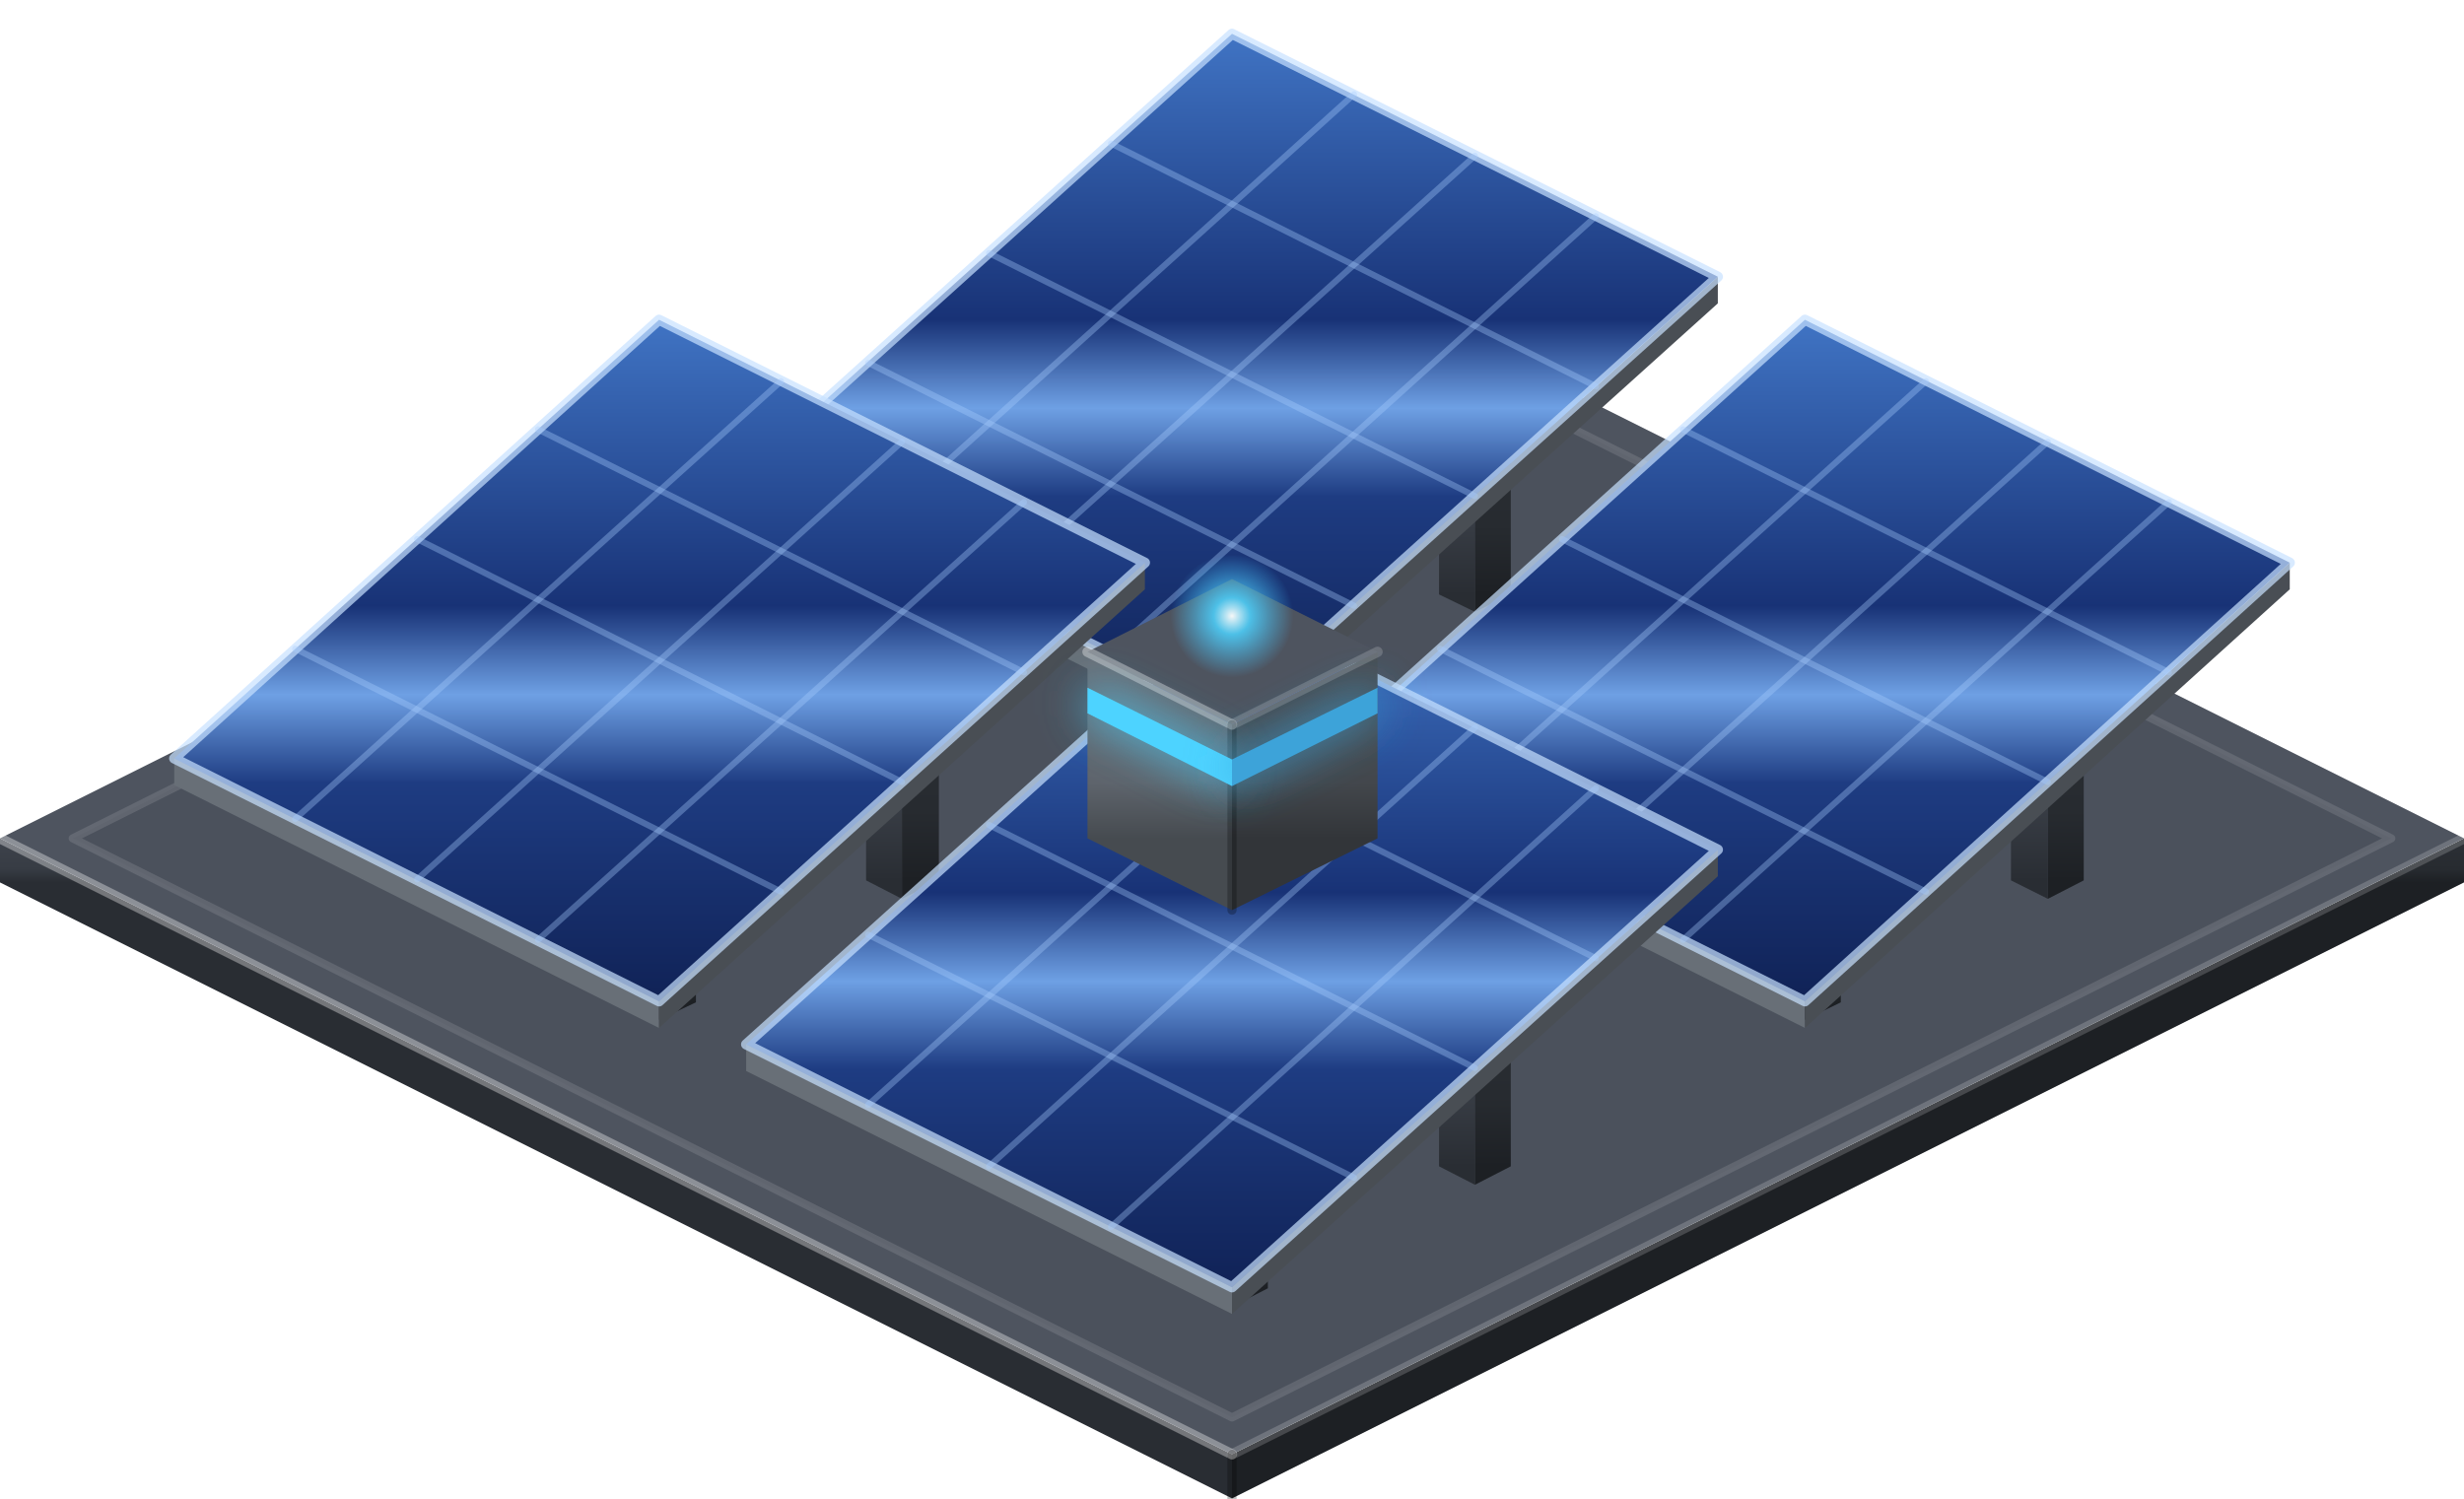
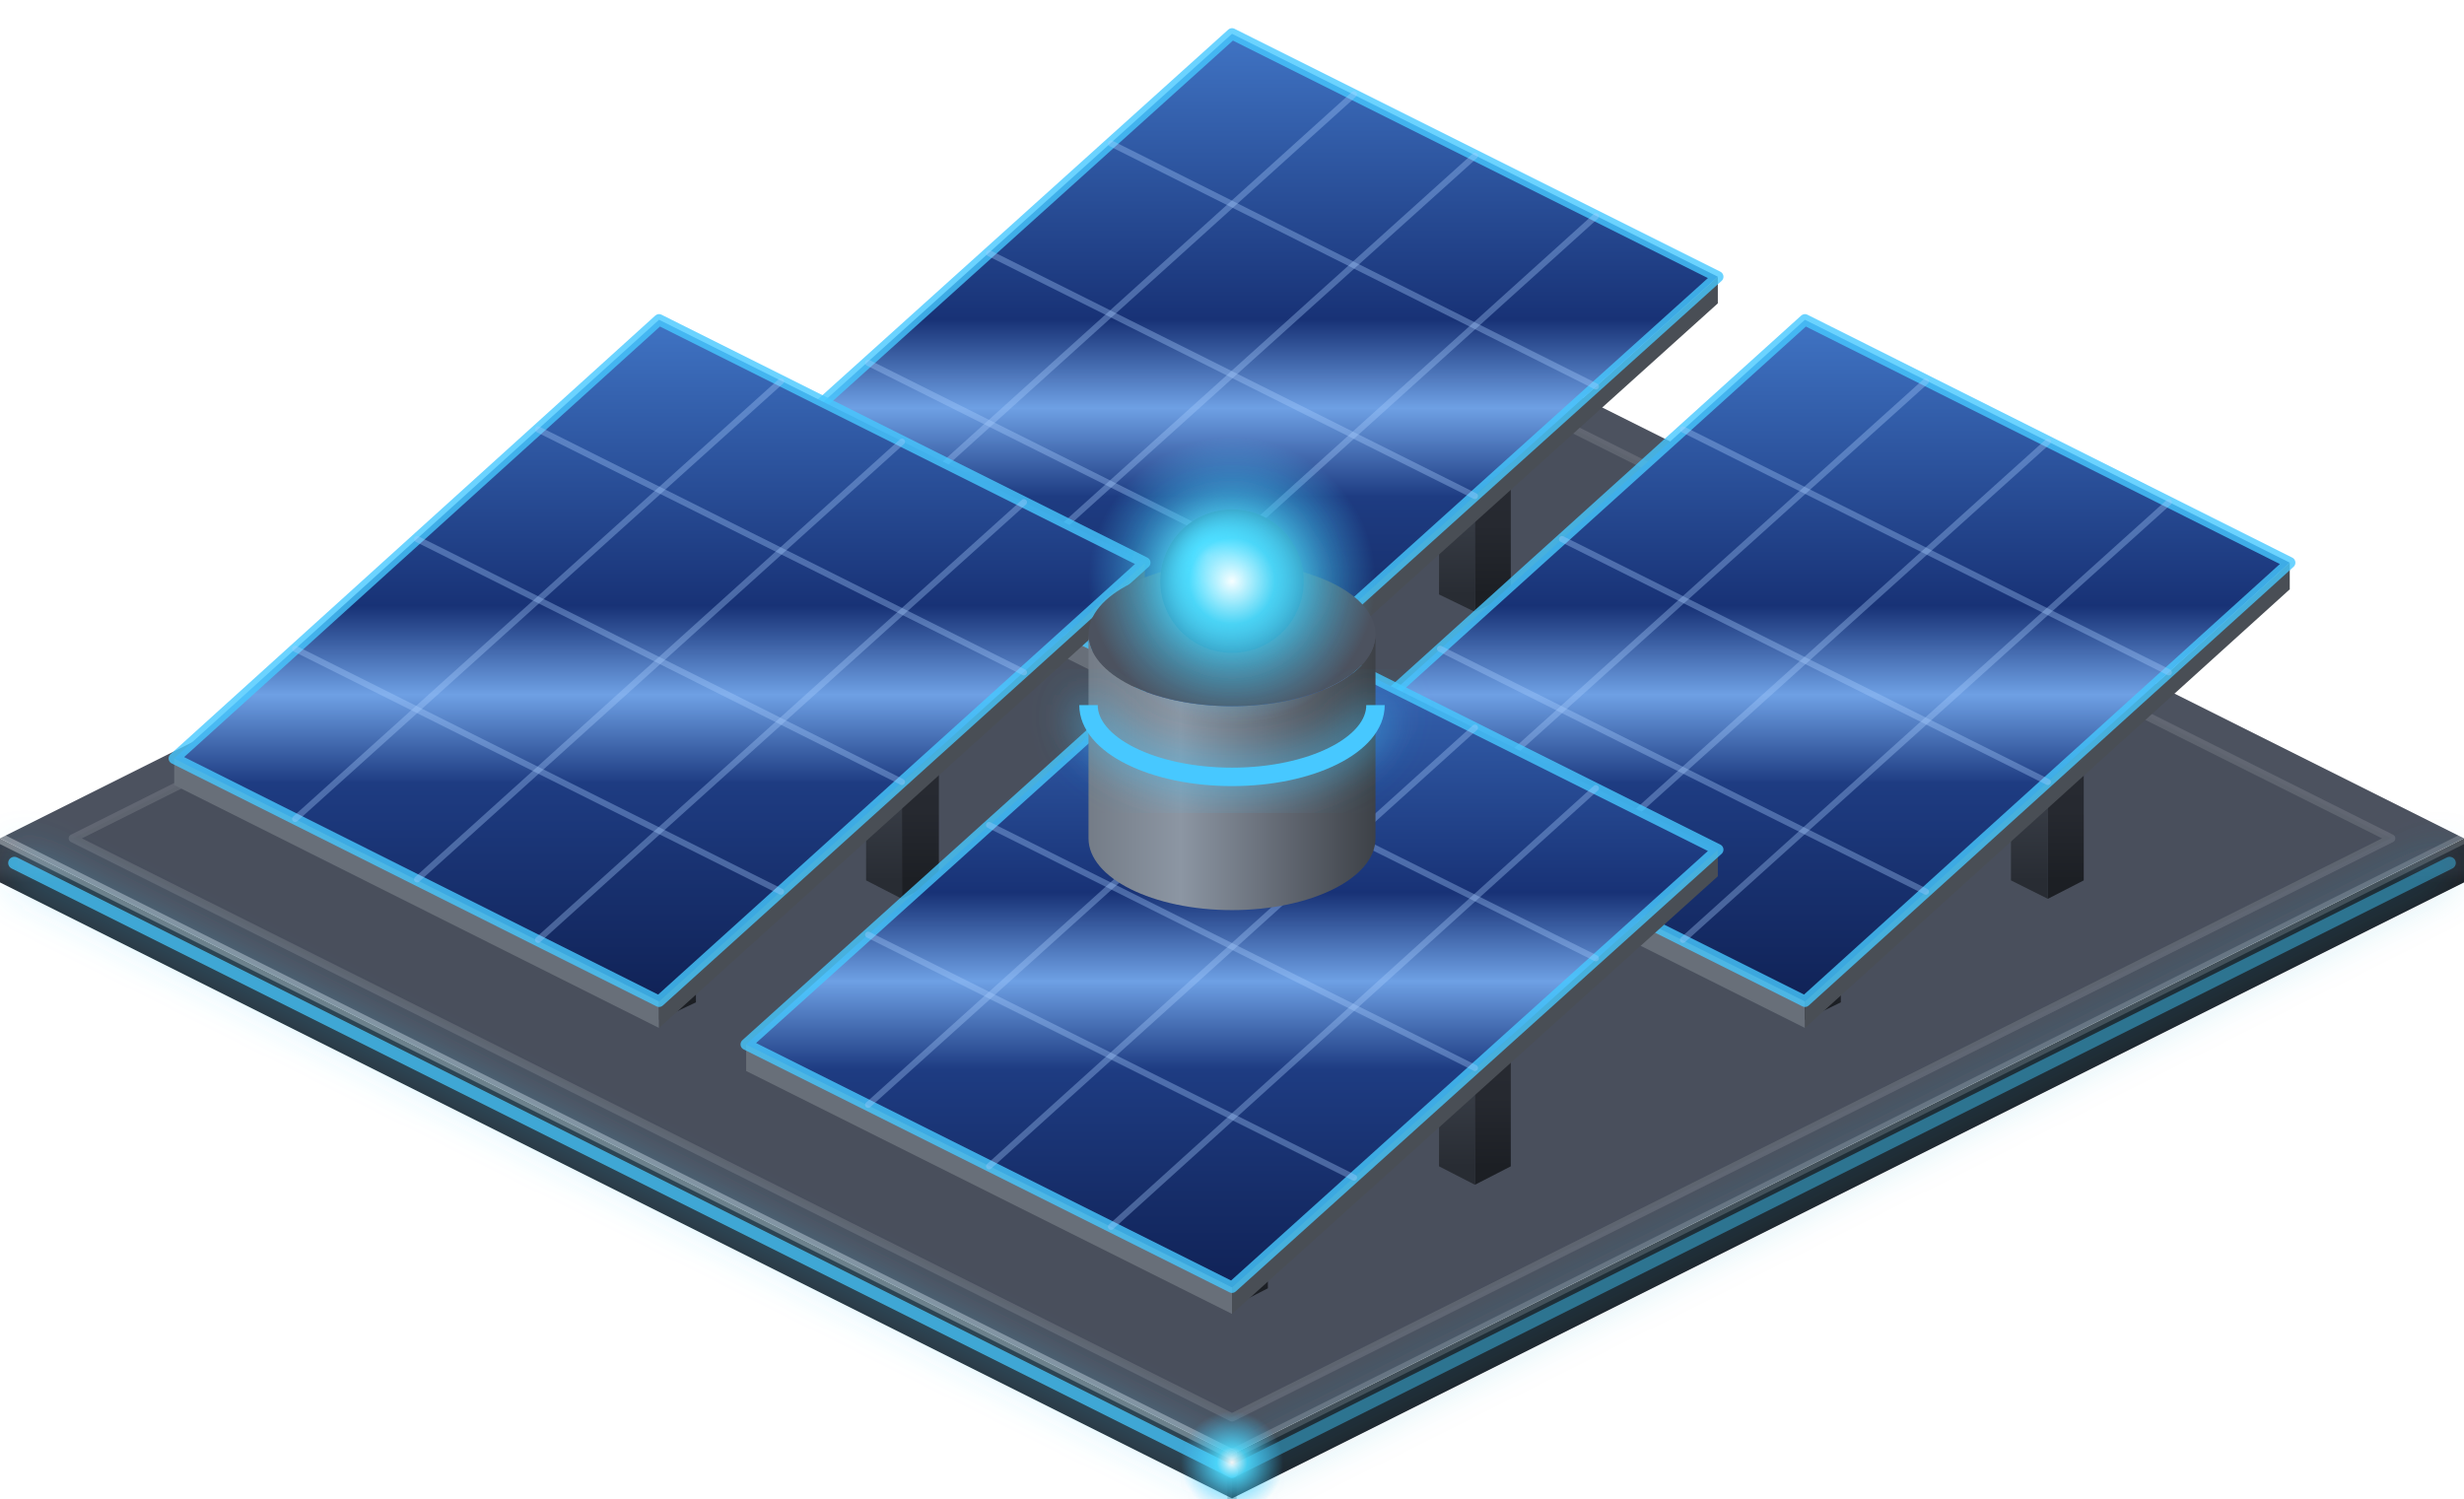
<svg xmlns="http://www.w3.org/2000/svg" viewBox="0 -26 240.4 146.2" width="240.4" height="146.2">
  <defs>
    <filter id="glow" x="-50%" y="-50%" width="200%" height="200%">
      <feGaussianBlur stdDeviation="2.2" result="b" />
      <feMerge>
        <feMergeNode in="b" />
        <feMergeNode in="SourceGraphic" />
      </feMerge>
    </filter>
    <filter id="soft" x="-20%" y="-20%" width="140%" height="140%">
      <feGaussianBlur stdDeviation="1.6" />
    </filter>
    <linearGradient id="g0" gradientUnits="userSpaceOnUse" x1="0" y1="60.1" x2="0" y2="55.8">
-       <stop offset="0" stop-color="rgb(41,45,51)" />
-       <stop offset="0.3" stop-color="rgb(55,60,68)" />
-       <stop offset="1" stop-color="rgb(62,67,76)" />
+       <stop offset="0" stop-color="rgb(40,44,51)" />
+       <stop offset="0.3" stop-color="rgb(54,59,68)" />
+       <stop offset="1" stop-color="rgb(60,65,76)" />
    </linearGradient>
    <linearGradient id="g1" gradientUnits="userSpaceOnUse" x1="0" y1="60.1" x2="0" y2="55.8">
-       <stop offset="0" stop-color="rgb(29,32,36)" />
-       <stop offset="0.3" stop-color="rgb(39,43,48)" />
-       <stop offset="1" stop-color="rgb(44,48,54)" />
-     </linearGradient>
-     <linearGradient id="g2" gradientUnits="userSpaceOnUse" x1="0" y1="16.6" x2="0" y2="-5.9">
-       <stop offset="0" stop-color="rgb(41,45,51)" />
-       <stop offset="0.3" stop-color="rgb(55,60,68)" />
-       <stop offset="1" stop-color="rgb(62,67,76)" />
-     </linearGradient>
+       <stop offset="0" stop-color="rgb(28,31,36)" />
+       <stop offset="0.3" stop-color="rgb(38,41,48)" />
+       <stop offset="1" stop-color="rgb(43,46,54)" />
+     </linearGradient>
+     <radialGradient id="g2" gradientUnits="userSpaceOnUse" cx="120.2" cy="116.7" r="5" fx="120.2" fy="116.7">
+       <stop offset="0" stop-color="rgba(255,255,255,0.95)" />
+       <stop offset="0.3" stop-color="rgba(77,220,255,0.85)" />
+       <stop offset="1" stop-color="rgba(70,200,255,0)" />
+     </radialGradient>
    <linearGradient id="g3" gradientUnits="userSpaceOnUse" x1="0" y1="16.6" x2="0" y2="-5.9">
-       <stop offset="0" stop-color="rgb(29,32,36)" />
-       <stop offset="0.3" stop-color="rgb(39,43,48)" />
-       <stop offset="1" stop-color="rgb(44,48,54)" />
-     </linearGradient>
-     <linearGradient id="g4" gradientUnits="userSpaceOnUse" x1="0" y1="32" x2="0" y2="9.5">
-       <stop offset="0" stop-color="rgb(41,45,51)" />
-       <stop offset="0.3" stop-color="rgb(55,60,68)" />
-       <stop offset="1" stop-color="rgb(62,67,76)" />
+       <stop offset="0" stop-color="rgb(40,44,51)" />
+       <stop offset="0.3" stop-color="rgb(54,59,68)" />
+       <stop offset="1" stop-color="rgb(60,65,76)" />
+     </linearGradient>
+     <linearGradient id="g4" gradientUnits="userSpaceOnUse" x1="0" y1="16.6" x2="0" y2="-5.9">
+       <stop offset="0" stop-color="rgb(28,31,36)" />
+       <stop offset="0.3" stop-color="rgb(38,41,48)" />
+       <stop offset="1" stop-color="rgb(43,46,54)" />
    </linearGradient>
    <linearGradient id="g5" gradientUnits="userSpaceOnUse" x1="0" y1="32" x2="0" y2="9.5">
-       <stop offset="0" stop-color="rgb(29,32,36)" />
-       <stop offset="0.3" stop-color="rgb(39,43,48)" />
-       <stop offset="1" stop-color="rgb(44,48,54)" />
-     </linearGradient>
-     <linearGradient id="g6" gradientUnits="userSpaceOnUse" x1="0" y1="28.4" x2="0" y2="20.6">
-       <stop offset="0" stop-color="rgb(41,45,51)" />
-       <stop offset="0.3" stop-color="rgb(55,60,68)" />
-       <stop offset="1" stop-color="rgb(62,67,76)" />
+       <stop offset="0" stop-color="rgb(40,44,51)" />
+       <stop offset="0.3" stop-color="rgb(54,59,68)" />
+       <stop offset="1" stop-color="rgb(60,65,76)" />
+     </linearGradient>
+     <linearGradient id="g6" gradientUnits="userSpaceOnUse" x1="0" y1="32" x2="0" y2="9.5">
+       <stop offset="0" stop-color="rgb(28,31,36)" />
+       <stop offset="0.3" stop-color="rgb(38,41,48)" />
+       <stop offset="1" stop-color="rgb(43,46,54)" />
    </linearGradient>
    <linearGradient id="g7" gradientUnits="userSpaceOnUse" x1="0" y1="28.4" x2="0" y2="20.6">
-       <stop offset="0" stop-color="rgb(29,32,36)" />
-       <stop offset="0.3" stop-color="rgb(39,43,48)" />
-       <stop offset="1" stop-color="rgb(44,48,54)" />
-     </linearGradient>
-     <linearGradient id="g8" gradientUnits="userSpaceOnUse" x1="0" y1="43.8" x2="0" y2="36">
-       <stop offset="0" stop-color="rgb(41,45,51)" />
-       <stop offset="0.3" stop-color="rgb(55,60,68)" />
-       <stop offset="1" stop-color="rgb(62,67,76)" />
+       <stop offset="0" stop-color="rgb(40,44,51)" />
+       <stop offset="0.3" stop-color="rgb(54,59,68)" />
+       <stop offset="1" stop-color="rgb(60,65,76)" />
+     </linearGradient>
+     <linearGradient id="g8" gradientUnits="userSpaceOnUse" x1="0" y1="28.4" x2="0" y2="20.6">
+       <stop offset="0" stop-color="rgb(28,31,36)" />
+       <stop offset="0.3" stop-color="rgb(38,41,48)" />
+       <stop offset="1" stop-color="rgb(43,46,54)" />
    </linearGradient>
    <linearGradient id="g9" gradientUnits="userSpaceOnUse" x1="0" y1="43.8" x2="0" y2="36">
-       <stop offset="0" stop-color="rgb(29,32,36)" />
-       <stop offset="0.3" stop-color="rgb(39,43,48)" />
-       <stop offset="1" stop-color="rgb(44,48,54)" />
-     </linearGradient>
-     <linearGradient id="g10" gradientUnits="userSpaceOnUse" x1="120.2" y1="-22.7" x2="120.2" y2="43.7">
+       <stop offset="0" stop-color="rgb(40,44,51)" />
+       <stop offset="0.3" stop-color="rgb(54,59,68)" />
+       <stop offset="1" stop-color="rgb(60,65,76)" />
+     </linearGradient>
+     <linearGradient id="g10" gradientUnits="userSpaceOnUse" x1="0" y1="43.8" x2="0" y2="36">
+       <stop offset="0" stop-color="rgb(28,31,36)" />
+       <stop offset="0.3" stop-color="rgb(38,41,48)" />
+       <stop offset="1" stop-color="rgb(43,46,54)" />
+     </linearGradient>
+     <linearGradient id="g11" gradientUnits="userSpaceOnUse" x1="120.2" y1="-22.7" x2="120.2" y2="43.7">
      <stop offset="0" stop-color="rgb(64,116,196)" />
      <stop offset="0.42" stop-color="rgb(24,50,118)" />
      <stop offset="0.55" stop-color="rgb(110,160,228)" />
      <stop offset="0.68" stop-color="rgb(30,60,130)" />
      <stop offset="1" stop-color="rgb(16,34,86)" />
    </linearGradient>
-     <linearGradient id="g11" gradientUnits="userSpaceOnUse" x1="0" y1="44.5" x2="0" y2="22">
-       <stop offset="0" stop-color="rgb(41,45,51)" />
-       <stop offset="0.3" stop-color="rgb(55,60,68)" />
-       <stop offset="1" stop-color="rgb(62,67,76)" />
-     </linearGradient>
    <linearGradient id="g12" gradientUnits="userSpaceOnUse" x1="0" y1="44.5" x2="0" y2="22">
-       <stop offset="0" stop-color="rgb(29,32,36)" />
-       <stop offset="0.3" stop-color="rgb(39,43,48)" />
-       <stop offset="1" stop-color="rgb(44,48,54)" />
-     </linearGradient>
-     <linearGradient id="g13" gradientUnits="userSpaceOnUse" x1="0" y1="59.9" x2="0" y2="37.4">
-       <stop offset="0" stop-color="rgb(41,45,51)" />
-       <stop offset="0.3" stop-color="rgb(55,60,68)" />
-       <stop offset="1" stop-color="rgb(62,67,76)" />
+       <stop offset="0" stop-color="rgb(40,44,51)" />
+       <stop offset="0.3" stop-color="rgb(54,59,68)" />
+       <stop offset="1" stop-color="rgb(60,65,76)" />
+     </linearGradient>
+     <linearGradient id="g13" gradientUnits="userSpaceOnUse" x1="0" y1="44.5" x2="0" y2="22">
+       <stop offset="0" stop-color="rgb(28,31,36)" />
+       <stop offset="0.3" stop-color="rgb(38,41,48)" />
+       <stop offset="1" stop-color="rgb(43,46,54)" />
    </linearGradient>
    <linearGradient id="g14" gradientUnits="userSpaceOnUse" x1="0" y1="59.9" x2="0" y2="37.4">
-       <stop offset="0" stop-color="rgb(29,32,36)" />
-       <stop offset="0.3" stop-color="rgb(39,43,48)" />
-       <stop offset="1" stop-color="rgb(44,48,54)" />
-     </linearGradient>
-     <linearGradient id="g15" gradientUnits="userSpaceOnUse" x1="0" y1="56.4" x2="0" y2="48.6">
-       <stop offset="0" stop-color="rgb(41,45,51)" />
-       <stop offset="0.3" stop-color="rgb(55,60,68)" />
-       <stop offset="1" stop-color="rgb(62,67,76)" />
+       <stop offset="0" stop-color="rgb(40,44,51)" />
+       <stop offset="0.3" stop-color="rgb(54,59,68)" />
+       <stop offset="1" stop-color="rgb(60,65,76)" />
+     </linearGradient>
+     <linearGradient id="g15" gradientUnits="userSpaceOnUse" x1="0" y1="59.9" x2="0" y2="37.4">
+       <stop offset="0" stop-color="rgb(28,31,36)" />
+       <stop offset="0.3" stop-color="rgb(38,41,48)" />
+       <stop offset="1" stop-color="rgb(43,46,54)" />
    </linearGradient>
    <linearGradient id="g16" gradientUnits="userSpaceOnUse" x1="0" y1="56.4" x2="0" y2="48.6">
-       <stop offset="0" stop-color="rgb(29,32,36)" />
-       <stop offset="0.3" stop-color="rgb(39,43,48)" />
-       <stop offset="1" stop-color="rgb(44,48,54)" />
-     </linearGradient>
-     <linearGradient id="g17" gradientUnits="userSpaceOnUse" x1="0" y1="71.8" x2="0" y2="64">
-       <stop offset="0" stop-color="rgb(41,45,51)" />
-       <stop offset="0.3" stop-color="rgb(55,60,68)" />
-       <stop offset="1" stop-color="rgb(62,67,76)" />
+       <stop offset="0" stop-color="rgb(40,44,51)" />
+       <stop offset="0.3" stop-color="rgb(54,59,68)" />
+       <stop offset="1" stop-color="rgb(60,65,76)" />
+     </linearGradient>
+     <linearGradient id="g17" gradientUnits="userSpaceOnUse" x1="0" y1="56.4" x2="0" y2="48.6">
+       <stop offset="0" stop-color="rgb(28,31,36)" />
+       <stop offset="0.3" stop-color="rgb(38,41,48)" />
+       <stop offset="1" stop-color="rgb(43,46,54)" />
    </linearGradient>
    <linearGradient id="g18" gradientUnits="userSpaceOnUse" x1="0" y1="71.8" x2="0" y2="64">
-       <stop offset="0" stop-color="rgb(29,32,36)" />
-       <stop offset="0.3" stop-color="rgb(39,43,48)" />
-       <stop offset="1" stop-color="rgb(44,48,54)" />
-     </linearGradient>
-     <linearGradient id="g19" gradientUnits="userSpaceOnUse" x1="176.1" y1="5.2" x2="176.1" y2="71.7">
+       <stop offset="0" stop-color="rgb(40,44,51)" />
+       <stop offset="0.3" stop-color="rgb(54,59,68)" />
+       <stop offset="1" stop-color="rgb(60,65,76)" />
+     </linearGradient>
+     <linearGradient id="g19" gradientUnits="userSpaceOnUse" x1="0" y1="71.8" x2="0" y2="64">
+       <stop offset="0" stop-color="rgb(28,31,36)" />
+       <stop offset="0.3" stop-color="rgb(38,41,48)" />
+       <stop offset="1" stop-color="rgb(43,46,54)" />
+     </linearGradient>
+     <linearGradient id="g20" gradientUnits="userSpaceOnUse" x1="176.1" y1="5.2" x2="176.1" y2="71.7">
      <stop offset="0" stop-color="rgb(64,116,196)" />
      <stop offset="0.42" stop-color="rgb(24,50,118)" />
      <stop offset="0.55" stop-color="rgb(110,160,228)" />
      <stop offset="0.68" stop-color="rgb(30,60,130)" />
      <stop offset="1" stop-color="rgb(16,34,86)" />
    </linearGradient>
-     <linearGradient id="g20" gradientUnits="userSpaceOnUse" x1="0" y1="44.5" x2="0" y2="22">
-       <stop offset="0" stop-color="rgb(41,45,51)" />
-       <stop offset="0.3" stop-color="rgb(55,60,68)" />
-       <stop offset="1" stop-color="rgb(62,67,76)" />
-     </linearGradient>
    <linearGradient id="g21" gradientUnits="userSpaceOnUse" x1="0" y1="44.5" x2="0" y2="22">
-       <stop offset="0" stop-color="rgb(29,32,36)" />
-       <stop offset="0.3" stop-color="rgb(39,43,48)" />
-       <stop offset="1" stop-color="rgb(44,48,54)" />
-     </linearGradient>
-     <linearGradient id="g22" gradientUnits="userSpaceOnUse" x1="0" y1="59.9" x2="0" y2="37.4">
-       <stop offset="0" stop-color="rgb(41,45,51)" />
-       <stop offset="0.3" stop-color="rgb(55,60,68)" />
-       <stop offset="1" stop-color="rgb(62,67,76)" />
+       <stop offset="0" stop-color="rgb(40,44,51)" />
+       <stop offset="0.3" stop-color="rgb(54,59,68)" />
+       <stop offset="1" stop-color="rgb(60,65,76)" />
+     </linearGradient>
+     <linearGradient id="g22" gradientUnits="userSpaceOnUse" x1="0" y1="44.5" x2="0" y2="22">
+       <stop offset="0" stop-color="rgb(28,31,36)" />
+       <stop offset="0.3" stop-color="rgb(38,41,48)" />
+       <stop offset="1" stop-color="rgb(43,46,54)" />
    </linearGradient>
    <linearGradient id="g23" gradientUnits="userSpaceOnUse" x1="0" y1="59.9" x2="0" y2="37.4">
-       <stop offset="0" stop-color="rgb(29,32,36)" />
-       <stop offset="0.3" stop-color="rgb(39,43,48)" />
-       <stop offset="1" stop-color="rgb(44,48,54)" />
-     </linearGradient>
-     <linearGradient id="g24" gradientUnits="userSpaceOnUse" x1="0" y1="56.4" x2="0" y2="48.6">
-       <stop offset="0" stop-color="rgb(41,45,51)" />
-       <stop offset="0.3" stop-color="rgb(55,60,68)" />
-       <stop offset="1" stop-color="rgb(62,67,76)" />
+       <stop offset="0" stop-color="rgb(40,44,51)" />
+       <stop offset="0.3" stop-color="rgb(54,59,68)" />
+       <stop offset="1" stop-color="rgb(60,65,76)" />
+     </linearGradient>
+     <linearGradient id="g24" gradientUnits="userSpaceOnUse" x1="0" y1="59.9" x2="0" y2="37.4">
+       <stop offset="0" stop-color="rgb(28,31,36)" />
+       <stop offset="0.3" stop-color="rgb(38,41,48)" />
+       <stop offset="1" stop-color="rgb(43,46,54)" />
    </linearGradient>
    <linearGradient id="g25" gradientUnits="userSpaceOnUse" x1="0" y1="56.4" x2="0" y2="48.6">
-       <stop offset="0" stop-color="rgb(29,32,36)" />
-       <stop offset="0.3" stop-color="rgb(39,43,48)" />
-       <stop offset="1" stop-color="rgb(44,48,54)" />
-     </linearGradient>
-     <linearGradient id="g26" gradientUnits="userSpaceOnUse" x1="0" y1="71.8" x2="0" y2="64">
-       <stop offset="0" stop-color="rgb(41,45,51)" />
-       <stop offset="0.3" stop-color="rgb(55,60,68)" />
-       <stop offset="1" stop-color="rgb(62,67,76)" />
+       <stop offset="0" stop-color="rgb(40,44,51)" />
+       <stop offset="0.3" stop-color="rgb(54,59,68)" />
+       <stop offset="1" stop-color="rgb(60,65,76)" />
+     </linearGradient>
+     <linearGradient id="g26" gradientUnits="userSpaceOnUse" x1="0" y1="56.4" x2="0" y2="48.6">
+       <stop offset="0" stop-color="rgb(28,31,36)" />
+       <stop offset="0.3" stop-color="rgb(38,41,48)" />
+       <stop offset="1" stop-color="rgb(43,46,54)" />
    </linearGradient>
    <linearGradient id="g27" gradientUnits="userSpaceOnUse" x1="0" y1="71.8" x2="0" y2="64">
-       <stop offset="0" stop-color="rgb(29,32,36)" />
-       <stop offset="0.3" stop-color="rgb(39,43,48)" />
-       <stop offset="1" stop-color="rgb(44,48,54)" />
-     </linearGradient>
-     <linearGradient id="g28" gradientUnits="userSpaceOnUse" x1="64.3" y1="5.2" x2="64.3" y2="71.7">
+       <stop offset="0" stop-color="rgb(40,44,51)" />
+       <stop offset="0.3" stop-color="rgb(54,59,68)" />
+       <stop offset="1" stop-color="rgb(60,65,76)" />
+     </linearGradient>
+     <linearGradient id="g28" gradientUnits="userSpaceOnUse" x1="0" y1="71.8" x2="0" y2="64">
+       <stop offset="0" stop-color="rgb(28,31,36)" />
+       <stop offset="0.3" stop-color="rgb(38,41,48)" />
+       <stop offset="1" stop-color="rgb(43,46,54)" />
+     </linearGradient>
+     <linearGradient id="g29" gradientUnits="userSpaceOnUse" x1="64.3" y1="5.2" x2="64.3" y2="71.7">
      <stop offset="0" stop-color="rgb(64,116,196)" />
      <stop offset="0.42" stop-color="rgb(24,50,118)" />
      <stop offset="0.55" stop-color="rgb(110,160,228)" />
      <stop offset="0.68" stop-color="rgb(30,60,130)" />
      <stop offset="1" stop-color="rgb(16,34,86)" />
    </linearGradient>
-     <linearGradient id="g29" gradientUnits="userSpaceOnUse" x1="0" y1="72.4" x2="0" y2="49.9">
-       <stop offset="0" stop-color="rgb(41,45,51)" />
-       <stop offset="0.3" stop-color="rgb(55,60,68)" />
-       <stop offset="1" stop-color="rgb(62,67,76)" />
-     </linearGradient>
    <linearGradient id="g30" gradientUnits="userSpaceOnUse" x1="0" y1="72.4" x2="0" y2="49.9">
-       <stop offset="0" stop-color="rgb(29,32,36)" />
-       <stop offset="0.3" stop-color="rgb(39,43,48)" />
-       <stop offset="1" stop-color="rgb(44,48,54)" />
-     </linearGradient>
-     <linearGradient id="g31" gradientUnits="userSpaceOnUse" x1="0" y1="87.8" x2="0" y2="65.3">
-       <stop offset="0" stop-color="rgb(41,45,51)" />
-       <stop offset="0.3" stop-color="rgb(55,60,68)" />
-       <stop offset="1" stop-color="rgb(62,67,76)" />
+       <stop offset="0" stop-color="rgb(40,44,51)" />
+       <stop offset="0.3" stop-color="rgb(54,59,68)" />
+       <stop offset="1" stop-color="rgb(60,65,76)" />
+     </linearGradient>
+     <linearGradient id="g31" gradientUnits="userSpaceOnUse" x1="0" y1="72.4" x2="0" y2="49.9">
+       <stop offset="0" stop-color="rgb(28,31,36)" />
+       <stop offset="0.3" stop-color="rgb(38,41,48)" />
+       <stop offset="1" stop-color="rgb(43,46,54)" />
    </linearGradient>
    <linearGradient id="g32" gradientUnits="userSpaceOnUse" x1="0" y1="87.8" x2="0" y2="65.3">
-       <stop offset="0" stop-color="rgb(29,32,36)" />
-       <stop offset="0.3" stop-color="rgb(39,43,48)" />
-       <stop offset="1" stop-color="rgb(44,48,54)" />
-     </linearGradient>
-     <linearGradient id="g33" gradientUnits="userSpaceOnUse" x1="0" y1="84.3" x2="0" y2="76.5">
-       <stop offset="0" stop-color="rgb(41,45,51)" />
-       <stop offset="0.3" stop-color="rgb(55,60,68)" />
-       <stop offset="1" stop-color="rgb(62,67,76)" />
+       <stop offset="0" stop-color="rgb(40,44,51)" />
+       <stop offset="0.3" stop-color="rgb(54,59,68)" />
+       <stop offset="1" stop-color="rgb(60,65,76)" />
+     </linearGradient>
+     <linearGradient id="g33" gradientUnits="userSpaceOnUse" x1="0" y1="87.8" x2="0" y2="65.3">
+       <stop offset="0" stop-color="rgb(28,31,36)" />
+       <stop offset="0.3" stop-color="rgb(38,41,48)" />
+       <stop offset="1" stop-color="rgb(43,46,54)" />
    </linearGradient>
    <linearGradient id="g34" gradientUnits="userSpaceOnUse" x1="0" y1="84.3" x2="0" y2="76.5">
-       <stop offset="0" stop-color="rgb(29,32,36)" />
-       <stop offset="0.3" stop-color="rgb(39,43,48)" />
-       <stop offset="1" stop-color="rgb(44,48,54)" />
-     </linearGradient>
-     <linearGradient id="g35" gradientUnits="userSpaceOnUse" x1="0" y1="99.7" x2="0" y2="91.9">
-       <stop offset="0" stop-color="rgb(41,45,51)" />
-       <stop offset="0.3" stop-color="rgb(55,60,68)" />
-       <stop offset="1" stop-color="rgb(62,67,76)" />
+       <stop offset="0" stop-color="rgb(40,44,51)" />
+       <stop offset="0.3" stop-color="rgb(54,59,68)" />
+       <stop offset="1" stop-color="rgb(60,65,76)" />
+     </linearGradient>
+     <linearGradient id="g35" gradientUnits="userSpaceOnUse" x1="0" y1="84.3" x2="0" y2="76.5">
+       <stop offset="0" stop-color="rgb(28,31,36)" />
+       <stop offset="0.3" stop-color="rgb(38,41,48)" />
+       <stop offset="1" stop-color="rgb(43,46,54)" />
    </linearGradient>
    <linearGradient id="g36" gradientUnits="userSpaceOnUse" x1="0" y1="99.7" x2="0" y2="91.9">
-       <stop offset="0" stop-color="rgb(29,32,36)" />
-       <stop offset="0.3" stop-color="rgb(39,43,48)" />
-       <stop offset="1" stop-color="rgb(44,48,54)" />
-     </linearGradient>
-     <linearGradient id="g37" gradientUnits="userSpaceOnUse" x1="120.2" y1="33.2" x2="120.2" y2="99.6">
+       <stop offset="0" stop-color="rgb(40,44,51)" />
+       <stop offset="0.3" stop-color="rgb(54,59,68)" />
+       <stop offset="1" stop-color="rgb(60,65,76)" />
+     </linearGradient>
+     <linearGradient id="g37" gradientUnits="userSpaceOnUse" x1="0" y1="99.7" x2="0" y2="91.9">
+       <stop offset="0" stop-color="rgb(28,31,36)" />
+       <stop offset="0.3" stop-color="rgb(38,41,48)" />
+       <stop offset="1" stop-color="rgb(43,46,54)" />
+     </linearGradient>
+     <linearGradient id="g38" gradientUnits="userSpaceOnUse" x1="120.2" y1="33.2" x2="120.2" y2="99.6">
      <stop offset="0" stop-color="rgb(64,116,196)" />
      <stop offset="0.42" stop-color="rgb(24,50,118)" />
      <stop offset="0.55" stop-color="rgb(110,160,228)" />
      <stop offset="0.68" stop-color="rgb(30,60,130)" />
      <stop offset="1" stop-color="rgb(16,34,86)" />
    </linearGradient>
-     <linearGradient id="g38" gradientUnits="userSpaceOnUse" x1="0" y1="55.8" x2="0" y2="37.6">
-       <stop offset="0" stop-color="rgb(70,75,80)" />
-       <stop offset="0.3" stop-color="rgb(94,100,108)" />
-       <stop offset="1" stop-color="rgb(105,112,121)" />
-     </linearGradient>
-     <linearGradient id="g39" gradientUnits="userSpaceOnUse" x1="0" y1="55.8" x2="0" y2="37.6">
-       <stop offset="0" stop-color="rgb(50,53,57)" />
-       <stop offset="0.3" stop-color="rgb(67,71,76)" />
-       <stop offset="1" stop-color="rgb(74,79,85)" />
-     </linearGradient>
-     <radialGradient id="g40" gradientUnits="userSpaceOnUse" cx="120.2" cy="34.1" r="6" fx="120.2" fy="34.1">
+     <linearGradient id="g39" gradientUnits="userSpaceOnUse" x1="106.2" y1="0" x2="134.2" y2="0">
+       <stop offset="0" stop-color="rgb(116,124,135)" />
+       <stop offset="0.32" stop-color="rgb(140,150,163)" />
+       <stop offset="0.7" stop-color="rgb(95,101,111)" />
+       <stop offset="1" stop-color="rgb(61,65,71)" />
+     </linearGradient>
+     <radialGradient id="g40" gradientUnits="userSpaceOnUse" cx="120.2" cy="30.7" r="7" fx="117.8" fy="28.2">
+       <stop offset="0" stop-color="rgb(255,255,255)" />
+       <stop offset="0.35" stop-color="rgb(81,230,255)" />
+       <stop offset="1" stop-color="rgb(35,100,128)" />
+     </radialGradient>
+     <radialGradient id="g41" gradientUnits="userSpaceOnUse" cx="120.2" cy="30.7" r="14" fx="120.2" fy="30.7">
      <stop offset="0" stop-color="rgba(255,255,255,0.95)" />
-       <stop offset="0.3" stop-color="rgba(77,211,255,0.85)" />
-       <stop offset="1" stop-color="rgba(70,192,255,0)" />
+       <stop offset="0.3" stop-color="rgba(77,220,255,0.85)" />
+       <stop offset="1" stop-color="rgba(70,200,255,0)" />
    </radialGradient>
  </defs>
  <polygon points="0,60.1 120.2,120.2 120.2,115.9 0,55.8" fill="url(#g0)" />
  <polygon points="240.4,60.1 120.2,120.2 120.2,115.9 240.4,55.8" fill="url(#g1)" />
-   <polygon points="120.2,-4.3 240.4,55.8 120.2,115.9 0,55.8" fill="rgb(78,84,95)" />
+   <polygon points="120.2,-4.3 240.4,55.8 120.2,115.9 0,55.8" fill="rgb(76,82,95)" />
  <line x1="0" y1="55.8" x2="120.2" y2="115.9" stroke="rgba(255,255,255,0.35)" stroke-width="1" stroke-linecap="round" />
  <line x1="240.4" y1="55.8" x2="120.2" y2="115.9" stroke="rgba(255,255,255,0.18)" stroke-width="1" stroke-linecap="round" />
  <line x1="120.2" y1="120.2" x2="120.2" y2="115.9" stroke="rgba(0,0,0,0.25)" stroke-width="0.9" stroke-linecap="round" />
-   <polygon points="120.2,-0.8 233.3,55.8 120.2,112.3 7.1,55.8" fill="rgb(75,81,92)" stroke="rgba(255,255,255,0.12)" stroke-width="0.8" stroke-linejoin="round" />
-   <polygon points="109.6,16.6 113.1,18.4 113.1,-4.2 109.6,-5.9" fill="url(#g2)" />
-   <polygon points="116.6,16.6 113.1,18.4 113.1,-4.2 116.6,-5.9" fill="url(#g3)" />
-   <polygon points="113.1,-7.7 116.6,-5.9 113.1,-4.2 109.6,-5.9" fill="rgb(78,84,95)" />
-   <polygon points="140.4,32 143.9,33.7 143.9,11.2 140.4,9.5" fill="url(#g4)" />
-   <polygon points="147.4,32 143.9,33.7 143.9,11.2 147.4,9.5" fill="url(#g5)" />
-   <polygon points="143.9,7.7 147.4,9.5 143.9,11.2 140.4,9.5" fill="rgb(78,84,95)" />
-   <polygon points="85.9,28.4 89.4,30.2 89.4,22.4 85.9,20.6" fill="url(#g6)" />
-   <polygon points="92.9,28.4 89.4,30.2 89.4,22.4 92.9,20.6" fill="url(#g7)" />
-   <polygon points="89.4,18.9 92.9,20.6 89.4,22.4 85.9,20.6" fill="rgb(78,84,95)" />
-   <polygon points="116.7,43.8 120.2,45.6 120.2,37.8 116.7,36" fill="url(#g8)" />
-   <polygon points="123.7,43.8 120.2,45.6 120.2,37.8 123.7,36" fill="url(#g9)" />
-   <polygon points="120.2,34.3 123.7,36 120.2,37.8 116.7,36" fill="rgb(78,84,95)" />
-   <polygon points="72.8,22.6 120.2,46.3 120.2,43.7 72.8,20" fill="rgb(104,111,119)" />
-   <polygon points="167.6,3.6 120.2,46.3 120.2,43.7 167.6,1" fill="rgb(73,78,84)" />
-   <polygon points="120.2,-22.7 167.6,1 120.2,43.7 72.8,20" fill="url(#g10)" stroke="rgba(200,225,255,0.7)" stroke-width="1" stroke-linejoin="round" />
+   <polygon points="120.2,-0.8 233.3,55.8 120.2,112.3 7.1,55.8" fill="rgb(73,79,92)" stroke="rgba(255,255,255,0.12)" stroke-width="0.8" stroke-linejoin="round" />
+   <line x1="1.4" y1="58.2" x2="120.2" y2="117.6" stroke="rgba(70,200,255,0.75)" stroke-width="1.2" stroke-linecap="round" filter="url(#glow)" />
+   <line x1="239" y1="58.2" x2="120.2" y2="117.6" stroke="rgba(56,160,204,0.6)" stroke-width="1.2" stroke-linecap="round" filter="url(#glow)" />
+   <circle cx="120.2" cy="116.7" r="5" fill="url(#g2)" />
+   <polygon points="109.6,16.6 113.1,18.4 113.1,-4.2 109.6,-5.9" fill="url(#g3)" />
+   <polygon points="116.6,16.6 113.1,18.4 113.1,-4.2 116.6,-5.9" fill="url(#g4)" />
+   <polygon points="113.1,-7.7 116.6,-5.9 113.1,-4.2 109.6,-5.9" fill="rgb(76,82,95)" />
+   <polygon points="140.4,32 143.9,33.7 143.9,11.2 140.4,9.5" fill="url(#g5)" />
+   <polygon points="147.4,32 143.9,33.7 143.9,11.2 147.4,9.5" fill="url(#g6)" />
+   <polygon points="143.9,7.7 147.4,9.5 143.9,11.2 140.4,9.5" fill="rgb(76,82,95)" />
+   <polygon points="85.9,28.4 89.4,30.2 89.4,22.4 85.9,20.6" fill="url(#g7)" />
+   <polygon points="92.9,28.4 89.4,30.2 89.4,22.4 92.9,20.6" fill="url(#g8)" />
+   <polygon points="89.4,18.9 92.9,20.6 89.4,22.4 85.9,20.6" fill="rgb(76,82,95)" />
+   <polygon points="116.7,43.8 120.2,45.6 120.2,37.8 116.7,36" fill="url(#g9)" />
+   <polygon points="123.7,43.8 120.2,45.6 120.2,37.8 123.7,36" fill="url(#g10)" />
+   <polygon points="120.2,34.3 123.7,36 120.2,37.8 116.7,36" fill="rgb(76,82,95)" />
+   <polygon points="72.8,22.6 120.2,46.3 120.2,43.7 72.8,20" fill="rgb(104,111,121)" />
+   <polygon points="167.6,3.6 120.2,46.3 120.2,43.7 167.6,1" fill="rgb(73,78,85)" />
+   <polygon points="120.2,-22.7 167.6,1 120.2,43.7 72.8,20" fill="url(#g11)" stroke="rgba(70,200,255,0.8)" stroke-width="1.1" stroke-linejoin="round" />
  <line x1="132.1" y1="-16.8" x2="84.7" y2="26" stroke="rgba(170,205,255,0.35)" stroke-width="0.6" stroke-linecap="round" />
  <line x1="108.4" y1="-12" x2="155.7" y2="11.7" stroke="rgba(170,205,255,0.35)" stroke-width="0.6" stroke-linecap="round" />
  <line x1="143.9" y1="-10.8" x2="96.5" y2="31.9" stroke="rgba(170,205,255,0.35)" stroke-width="0.6" stroke-linecap="round" />
  <line x1="96.5" y1="-1.3" x2="143.9" y2="22.4" stroke="rgba(170,205,255,0.35)" stroke-width="0.6" stroke-linecap="round" />
  <line x1="155.7" y1="-4.9" x2="108.4" y2="37.8" stroke="rgba(170,205,255,0.35)" stroke-width="0.6" stroke-linecap="round" />
  <line x1="84.7" y1="9.4" x2="132.1" y2="33.1" stroke="rgba(170,205,255,0.35)" stroke-width="0.6" stroke-linecap="round" />
-   <polygon points="165.4,44.5 169,46.3 169,23.8 165.4,22" fill="url(#g11)" />
-   <polygon points="172.5,44.5 169,46.3 169,23.8 172.5,22" fill="url(#g12)" />
-   <polygon points="169,20.2 172.5,22 169,23.8 165.4,22" fill="rgb(78,84,95)" />
-   <polygon points="196.2,59.9 199.8,61.7 199.8,39.2 196.2,37.4" fill="url(#g13)" />
-   <polygon points="203.3,59.9 199.8,61.7 199.8,39.2 203.3,37.4" fill="url(#g14)" />
-   <polygon points="199.8,35.6 203.3,37.4 199.8,39.2 196.2,37.4" fill="rgb(78,84,95)" />
-   <polygon points="141.7,56.4 145.3,58.1 145.3,50.3 141.7,48.6" fill="url(#g15)" />
-   <polygon points="148.8,56.4 145.3,58.1 145.3,50.3 148.8,48.6" fill="url(#g16)" />
-   <polygon points="145.3,46.8 148.8,48.6 145.3,50.3 141.7,48.6" fill="rgb(78,84,95)" />
-   <polygon points="172.5,71.8 176.1,73.5 176.1,65.7 172.5,64" fill="url(#g17)" />
-   <polygon points="179.6,71.8 176.1,73.5 176.1,65.7 179.6,64" fill="url(#g18)" />
-   <polygon points="176.1,62.2 179.6,64 176.1,65.7 172.5,64" fill="rgb(78,84,95)" />
-   <polygon points="128.7,50.6 176.1,74.3 176.1,71.7 128.7,48" fill="rgb(104,111,119)" />
-   <polygon points="223.4,31.5 176.1,74.3 176.1,71.7 223.4,28.9" fill="rgb(73,78,84)" />
-   <polygon points="176.1,5.2 223.4,28.9 176.1,71.7 128.7,48" fill="url(#g19)" stroke="rgba(200,225,255,0.7)" stroke-width="1" stroke-linejoin="round" />
+   <polygon points="165.4,44.5 169,46.3 169,23.8 165.4,22" fill="url(#g12)" />
+   <polygon points="172.5,44.5 169,46.3 169,23.8 172.5,22" fill="url(#g13)" />
+   <polygon points="169,20.2 172.5,22 169,23.8 165.4,22" fill="rgb(76,82,95)" />
+   <polygon points="196.2,59.9 199.8,61.7 199.8,39.2 196.2,37.4" fill="url(#g14)" />
+   <polygon points="203.3,59.9 199.8,61.7 199.8,39.2 203.3,37.4" fill="url(#g15)" />
+   <polygon points="199.8,35.6 203.3,37.4 199.8,39.2 196.2,37.4" fill="rgb(76,82,95)" />
+   <polygon points="141.7,56.4 145.3,58.1 145.3,50.3 141.7,48.6" fill="url(#g16)" />
+   <polygon points="148.8,56.4 145.3,58.1 145.3,50.3 148.8,48.6" fill="url(#g17)" />
+   <polygon points="145.3,46.8 148.8,48.6 145.3,50.3 141.7,48.6" fill="rgb(76,82,95)" />
+   <polygon points="172.5,71.8 176.1,73.5 176.1,65.7 172.5,64" fill="url(#g18)" />
+   <polygon points="179.6,71.8 176.1,73.5 176.1,65.7 179.6,64" fill="url(#g19)" />
+   <polygon points="176.1,62.2 179.6,64 176.1,65.7 172.5,64" fill="rgb(76,82,95)" />
+   <polygon points="128.7,50.6 176.1,74.3 176.1,71.7 128.7,48" fill="rgb(104,111,121)" />
+   <polygon points="223.4,31.5 176.1,74.3 176.1,71.7 223.4,28.9" fill="rgb(73,78,85)" />
+   <polygon points="176.1,5.2 223.4,28.9 176.1,71.7 128.7,48" fill="url(#g20)" stroke="rgba(70,200,255,0.8)" stroke-width="1.1" stroke-linejoin="round" />
  <line x1="187.9" y1="11.2" x2="140.5" y2="53.9" stroke="rgba(170,205,255,0.35)" stroke-width="0.6" stroke-linecap="round" />
  <line x1="164.2" y1="15.9" x2="211.6" y2="39.6" stroke="rgba(170,205,255,0.35)" stroke-width="0.6" stroke-linecap="round" />
  <line x1="199.8" y1="17.1" x2="152.4" y2="59.8" stroke="rgba(170,205,255,0.35)" stroke-width="0.6" stroke-linecap="round" />
  <line x1="152.4" y1="26.6" x2="199.8" y2="50.3" stroke="rgba(170,205,255,0.35)" stroke-width="0.6" stroke-linecap="round" />
  <line x1="211.6" y1="23" x2="164.2" y2="65.7" stroke="rgba(170,205,255,0.35)" stroke-width="0.6" stroke-linecap="round" />
  <line x1="140.5" y1="37.3" x2="187.9" y2="61" stroke="rgba(170,205,255,0.35)" stroke-width="0.6" stroke-linecap="round" />
-   <polygon points="53.7,44.5 57.2,46.3 57.2,23.8 53.7,22" fill="url(#g20)" />
-   <polygon points="60.8,44.5 57.2,46.3 57.2,23.8 60.8,22" fill="url(#g21)" />
-   <polygon points="57.2,20.2 60.8,22 57.2,23.8 53.7,22" fill="rgb(78,84,95)" />
-   <polygon points="84.5,59.9 88,61.7 88,39.2 84.5,37.4" fill="url(#g22)" />
-   <polygon points="91.6,59.9 88,61.7 88,39.2 91.6,37.4" fill="url(#g23)" />
-   <polygon points="88,35.6 91.6,37.4 88,39.2 84.5,37.4" fill="rgb(78,84,95)" />
-   <polygon points="30,56.4 33.6,58.1 33.6,50.3 30,48.6" fill="url(#g24)" />
-   <polygon points="37.1,56.4 33.6,58.1 33.6,50.3 37.1,48.6" fill="url(#g25)" />
-   <polygon points="33.6,46.8 37.1,48.6 33.6,50.3 30,48.6" fill="rgb(78,84,95)" />
-   <polygon points="60.8,71.8 64.3,73.5 64.3,65.7 60.8,64" fill="url(#g26)" />
-   <polygon points="67.9,71.8 64.3,73.5 64.3,65.7 67.9,64" fill="url(#g27)" />
-   <polygon points="64.3,62.2 67.9,64 64.3,65.7 60.8,64" fill="rgb(78,84,95)" />
-   <polygon points="17,50.6 64.3,74.3 64.3,71.7 17,48" fill="rgb(104,111,119)" />
-   <polygon points="111.7,31.5 64.3,74.3 64.3,71.7 111.7,28.9" fill="rgb(73,78,84)" />
-   <polygon points="64.3,5.2 111.7,28.9 64.3,71.7 17,48" fill="url(#g28)" stroke="rgba(200,225,255,0.7)" stroke-width="1" stroke-linejoin="round" />
+   <polygon points="53.7,44.5 57.2,46.3 57.2,23.8 53.7,22" fill="url(#g21)" />
+   <polygon points="60.8,44.5 57.2,46.3 57.2,23.8 60.8,22" fill="url(#g22)" />
+   <polygon points="57.2,20.2 60.8,22 57.2,23.8 53.7,22" fill="rgb(76,82,95)" />
+   <polygon points="84.5,59.9 88,61.7 88,39.2 84.5,37.4" fill="url(#g23)" />
+   <polygon points="91.6,59.9 88,61.7 88,39.2 91.6,37.4" fill="url(#g24)" />
+   <polygon points="88,35.6 91.6,37.4 88,39.2 84.5,37.4" fill="rgb(76,82,95)" />
+   <polygon points="30,56.4 33.6,58.1 33.6,50.3 30,48.6" fill="url(#g25)" />
+   <polygon points="37.1,56.4 33.6,58.1 33.6,50.3 37.1,48.6" fill="url(#g26)" />
+   <polygon points="33.6,46.8 37.1,48.6 33.6,50.3 30,48.6" fill="rgb(76,82,95)" />
+   <polygon points="60.8,71.8 64.3,73.5 64.3,65.7 60.8,64" fill="url(#g27)" />
+   <polygon points="67.9,71.8 64.3,73.5 64.3,65.7 67.9,64" fill="url(#g28)" />
+   <polygon points="64.3,62.2 67.9,64 64.3,65.7 60.8,64" fill="rgb(76,82,95)" />
+   <polygon points="17,50.6 64.3,74.3 64.3,71.7 17,48" fill="rgb(104,111,121)" />
+   <polygon points="111.7,31.5 64.3,74.3 64.3,71.7 111.7,28.9" fill="rgb(73,78,85)" />
+   <polygon points="64.3,5.2 111.7,28.9 64.3,71.7 17,48" fill="url(#g29)" stroke="rgba(70,200,255,0.8)" stroke-width="1.1" stroke-linejoin="round" />
  <line x1="76.2" y1="11.2" x2="28.8" y2="53.9" stroke="rgba(170,205,255,0.35)" stroke-width="0.6" stroke-linecap="round" />
  <line x1="52.5" y1="15.9" x2="99.9" y2="39.6" stroke="rgba(170,205,255,0.35)" stroke-width="0.6" stroke-linecap="round" />
  <line x1="88" y1="17.1" x2="40.7" y2="59.8" stroke="rgba(170,205,255,0.35)" stroke-width="0.6" stroke-linecap="round" />
  <line x1="40.7" y1="26.6" x2="88" y2="50.3" stroke="rgba(170,205,255,0.35)" stroke-width="0.6" stroke-linecap="round" />
  <line x1="99.9" y1="23" x2="52.5" y2="65.7" stroke="rgba(170,205,255,0.35)" stroke-width="0.6" stroke-linecap="round" />
  <line x1="28.8" y1="37.3" x2="76.2" y2="61" stroke="rgba(170,205,255,0.35)" stroke-width="0.6" stroke-linecap="round" />
-   <polygon points="109.6,72.4 113.1,74.2 113.1,51.7 109.6,49.9" fill="url(#g29)" />
-   <polygon points="116.6,72.4 113.1,74.2 113.1,51.7 116.6,49.9" fill="url(#g30)" />
-   <polygon points="113.1,48.2 116.6,49.9 113.1,51.7 109.6,49.9" fill="rgb(78,84,95)" />
-   <polygon points="140.4,87.8 143.9,89.6 143.9,67.1 140.4,65.3" fill="url(#g31)" />
-   <polygon points="147.4,87.8 143.9,89.6 143.9,67.1 147.4,65.3" fill="url(#g32)" />
-   <polygon points="143.9,63.6 147.4,65.3 143.9,67.1 140.4,65.3" fill="rgb(78,84,95)" />
-   <polygon points="85.9,84.3 89.4,86.1 89.4,78.3 85.9,76.5" fill="url(#g33)" />
-   <polygon points="92.9,84.3 89.4,86.1 89.4,78.3 92.9,76.5" fill="url(#g34)" />
-   <polygon points="89.4,74.7 92.9,76.5 89.4,78.3 85.9,76.5" fill="rgb(78,84,95)" />
-   <polygon points="116.7,99.7 120.2,101.5 120.2,93.7 116.7,91.9" fill="url(#g35)" />
-   <polygon points="123.7,99.7 120.2,101.5 120.2,93.7 123.7,91.9" fill="url(#g36)" />
-   <polygon points="120.2,90.1 123.7,91.9 120.2,93.7 116.7,91.9" fill="rgb(78,84,95)" />
-   <polygon points="72.8,78.5 120.2,102.2 120.2,99.6 72.8,75.9" fill="rgb(104,111,119)" />
-   <polygon points="167.6,59.5 120.2,102.2 120.2,99.6 167.6,56.9" fill="rgb(73,78,84)" />
-   <polygon points="120.2,33.2 167.6,56.9 120.2,99.6 72.8,75.9" fill="url(#g37)" stroke="rgba(200,225,255,0.7)" stroke-width="1" stroke-linejoin="round" />
+   <polygon points="109.6,72.4 113.1,74.2 113.1,51.7 109.6,49.9" fill="url(#g30)" />
+   <polygon points="116.6,72.4 113.1,74.2 113.1,51.7 116.6,49.9" fill="url(#g31)" />
+   <polygon points="113.1,48.2 116.6,49.9 113.1,51.7 109.6,49.9" fill="rgb(76,82,95)" />
+   <polygon points="140.4,87.8 143.9,89.6 143.9,67.1 140.4,65.3" fill="url(#g32)" />
+   <polygon points="147.4,87.8 143.9,89.6 143.9,67.1 147.4,65.3" fill="url(#g33)" />
+   <polygon points="143.9,63.6 147.4,65.3 143.9,67.1 140.4,65.3" fill="rgb(76,82,95)" />
+   <polygon points="85.9,84.3 89.4,86.1 89.4,78.3 85.9,76.5" fill="url(#g34)" />
+   <polygon points="92.9,84.3 89.4,86.1 89.4,78.3 92.9,76.5" fill="url(#g35)" />
+   <polygon points="89.4,74.7 92.9,76.5 89.4,78.3 85.9,76.5" fill="rgb(76,82,95)" />
+   <polygon points="116.7,99.7 120.2,101.5 120.2,93.7 116.7,91.9" fill="url(#g36)" />
+   <polygon points="123.7,99.7 120.2,101.5 120.2,93.7 123.7,91.9" fill="url(#g37)" />
+   <polygon points="120.2,90.1 123.7,91.9 120.2,93.7 116.7,91.9" fill="rgb(76,82,95)" />
+   <polygon points="72.8,78.5 120.2,102.2 120.2,99.6 72.8,75.9" fill="rgb(104,111,121)" />
+   <polygon points="167.6,59.5 120.2,102.2 120.2,99.6 167.6,56.9" fill="rgb(73,78,85)" />
+   <polygon points="120.2,33.2 167.6,56.9 120.2,99.6 72.8,75.9" fill="url(#g38)" stroke="rgba(70,200,255,0.8)" stroke-width="1.1" stroke-linejoin="round" />
  <line x1="132.1" y1="39.1" x2="84.7" y2="81.8" stroke="rgba(170,205,255,0.35)" stroke-width="0.6" stroke-linecap="round" />
  <line x1="108.4" y1="43.9" x2="155.7" y2="67.5" stroke="rgba(170,205,255,0.35)" stroke-width="0.6" stroke-linecap="round" />
  <line x1="143.9" y1="45" x2="96.5" y2="87.8" stroke="rgba(170,205,255,0.35)" stroke-width="0.6" stroke-linecap="round" />
  <line x1="96.5" y1="54.5" x2="143.9" y2="78.2" stroke="rgba(170,205,255,0.35)" stroke-width="0.6" stroke-linecap="round" />
  <line x1="155.7" y1="50.9" x2="108.4" y2="93.7" stroke="rgba(170,205,255,0.35)" stroke-width="0.6" stroke-linecap="round" />
  <line x1="84.7" y1="65.2" x2="132.1" y2="88.9" stroke="rgba(170,205,255,0.35)" stroke-width="0.6" stroke-linecap="round" />
-   <polygon points="106.1,55.8 120.2,62.8 120.2,44.7 106.1,37.6" fill="url(#g38)" />
-   <polygon points="134.4,55.8 120.2,62.8 120.2,44.7 134.4,37.6" fill="url(#g39)" />
-   <polygon points="120.2,30.5 134.4,37.6 120.2,44.7 106.1,37.6" fill="rgb(78,84,95)" />
-   <line x1="106.1" y1="37.6" x2="120.2" y2="44.7" stroke="rgba(255,255,255,0.35)" stroke-width="1" stroke-linecap="round" />
-   <line x1="134.4" y1="37.6" x2="120.2" y2="44.7" stroke="rgba(255,255,255,0.18)" stroke-width="1" stroke-linecap="round" />
-   <line x1="120.2" y1="62.8" x2="120.2" y2="44.7" stroke="rgba(0,0,0,0.25)" stroke-width="0.9" stroke-linecap="round" />
-   <polygon points="106.1,43.6 120.2,50.7 120.2,48.1 106.1,41.1" fill="rgb(77,211,255)" filter="url(#glow)" />
-   <polygon points="134.4,43.6 120.2,50.7 120.2,48.1 134.4,41.1" fill="rgb(60,163,217)" filter="url(#glow)" />
-   <circle cx="120.2" cy="34.1" r="6" fill="url(#g40)" />
+   <path d="M106.2,55.8 A14 7 0 0 0 134.2,55.8 L134.2,35.9 A14 7 0 0 1 106.2,35.9 Z" fill="url(#g39)" />
+   <path d="M106.2,35.9 A14 7 0 1 0 134.2,35.9 A14 7 0 1 0 106.2,35.9 Z" fill="rgb(76,82,95)" />
+   <path d="M106.2,42.8 A14 7 0 0 0 134.2,42.8" fill="none" stroke="rgb(70,200,255)" stroke-width="1.8" stroke-linejoin="round" filter="url(#glow)" />
+   <circle cx="120.2" cy="30.7" r="7" fill="url(#g40)" filter="url(#glow)" />
+   <circle cx="120.2" cy="30.7" r="14" fill="url(#g41)" />
</svg>
